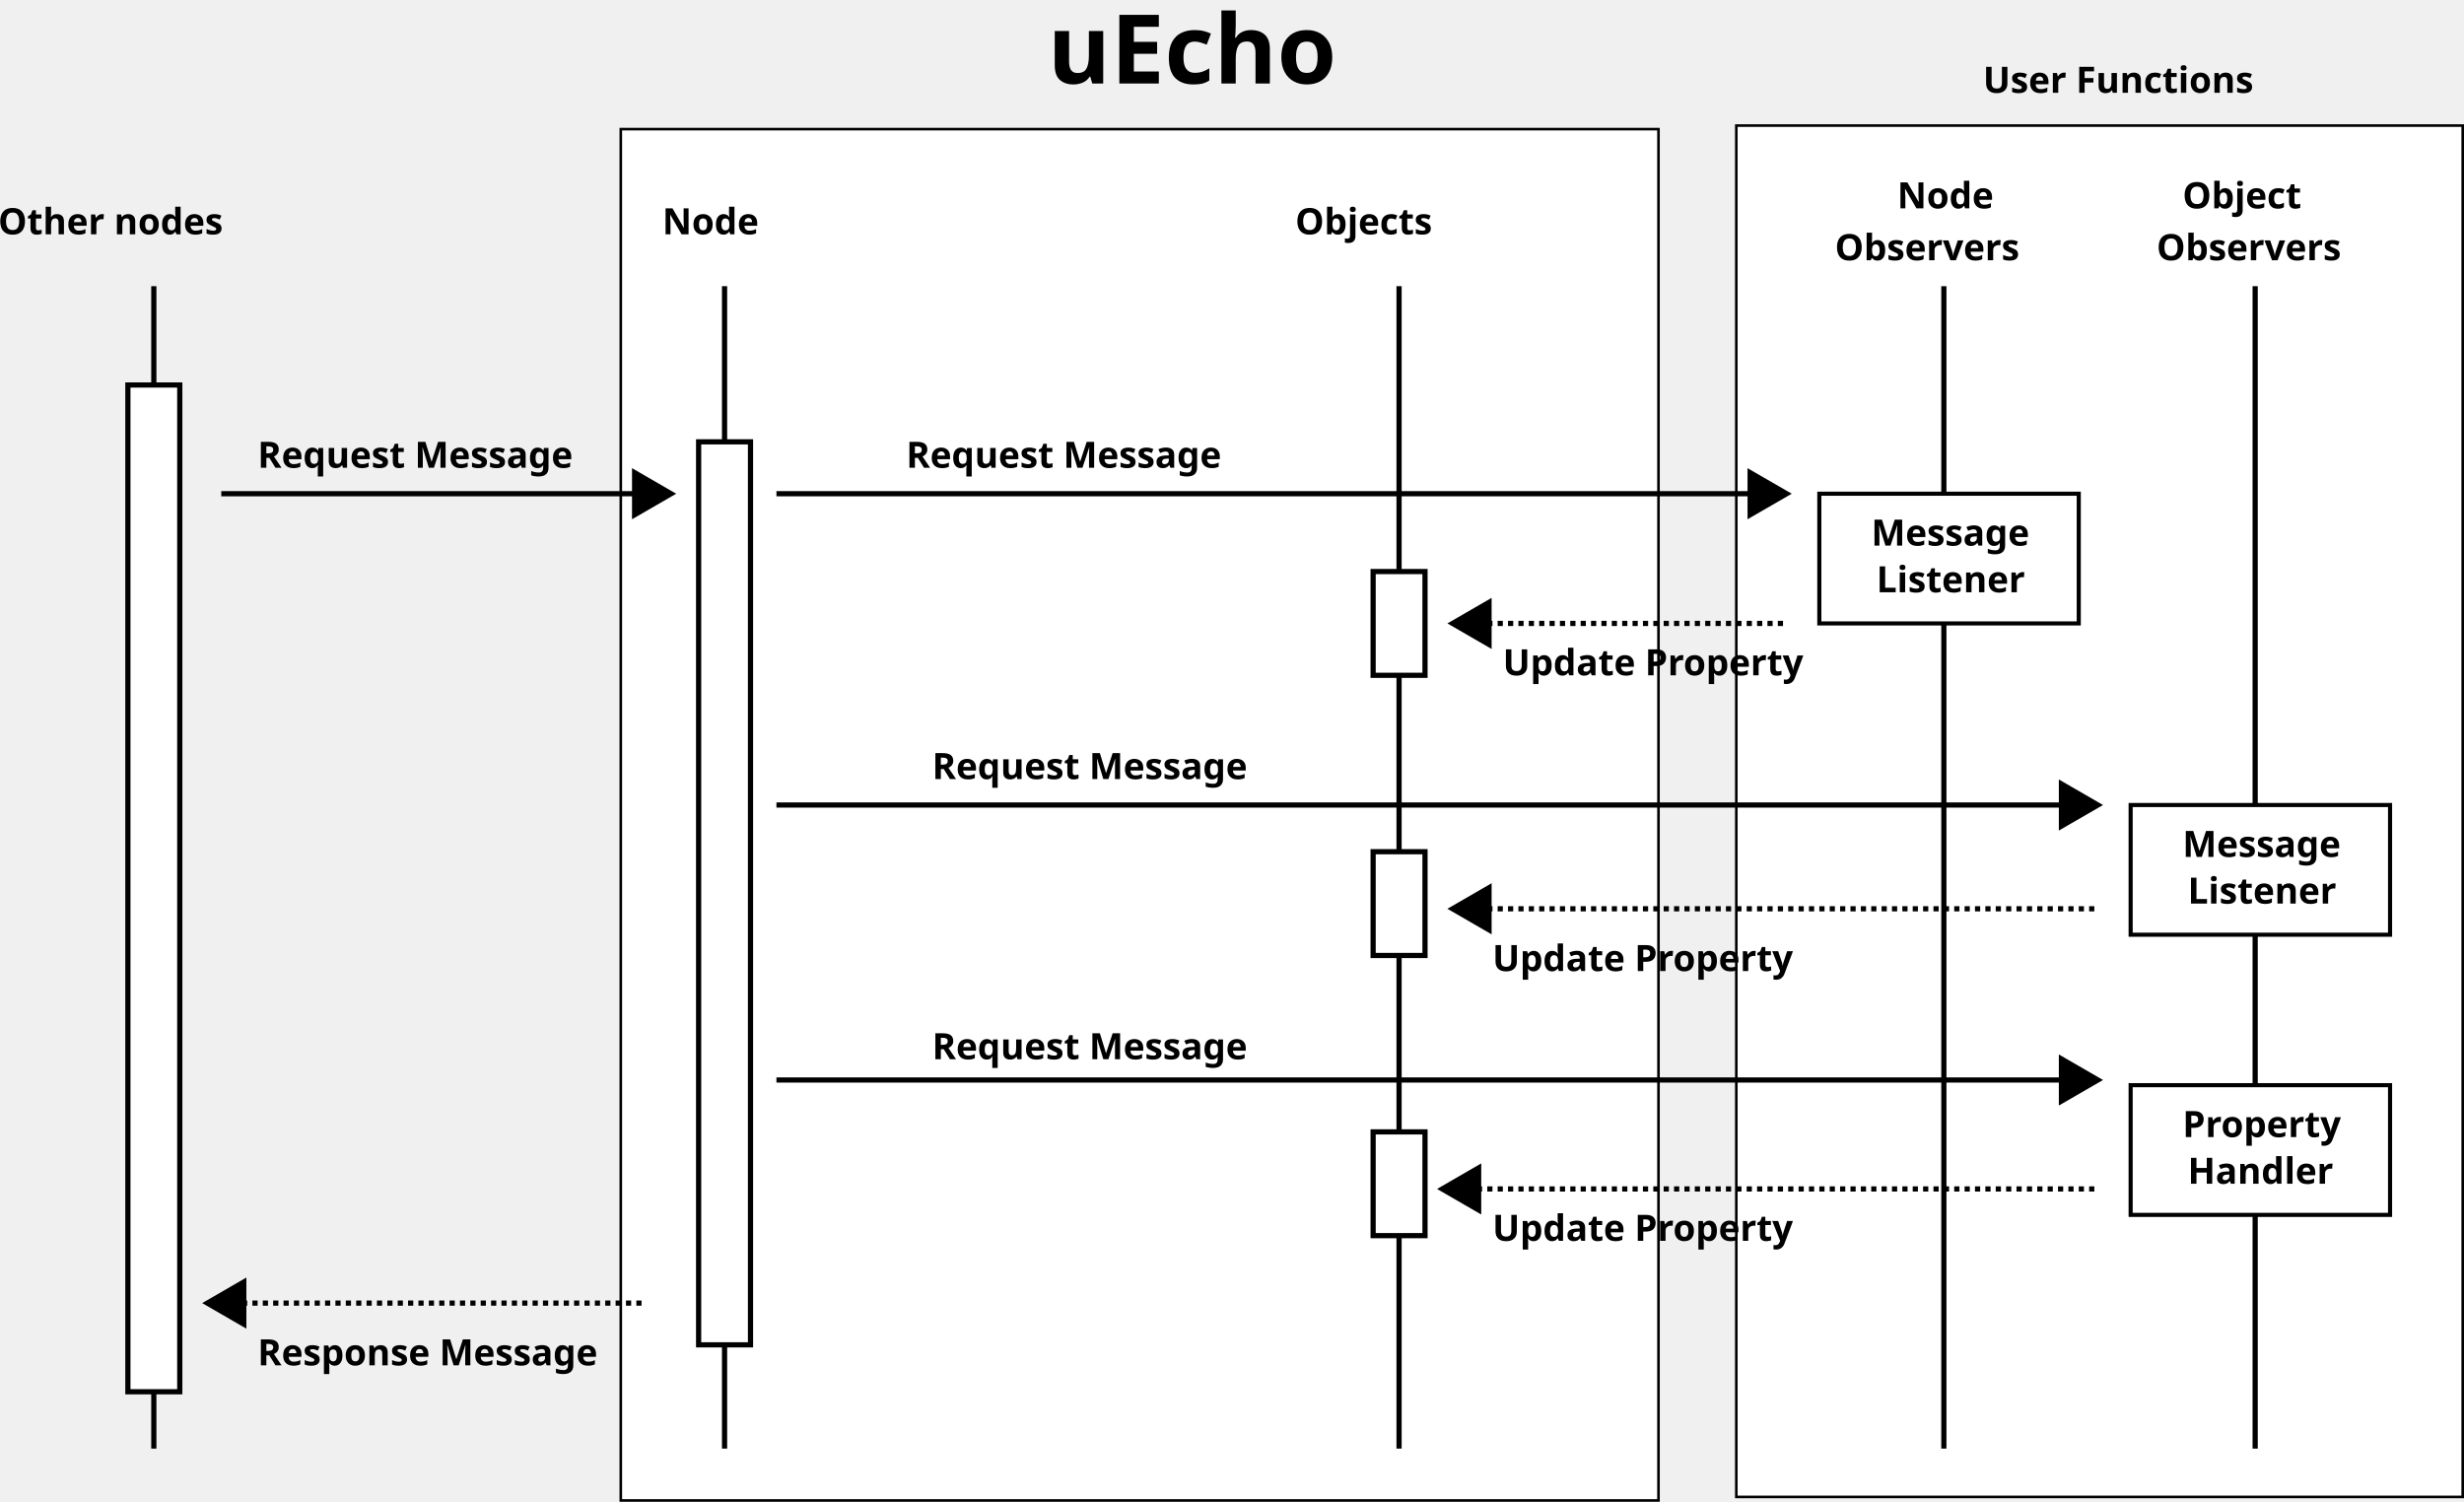
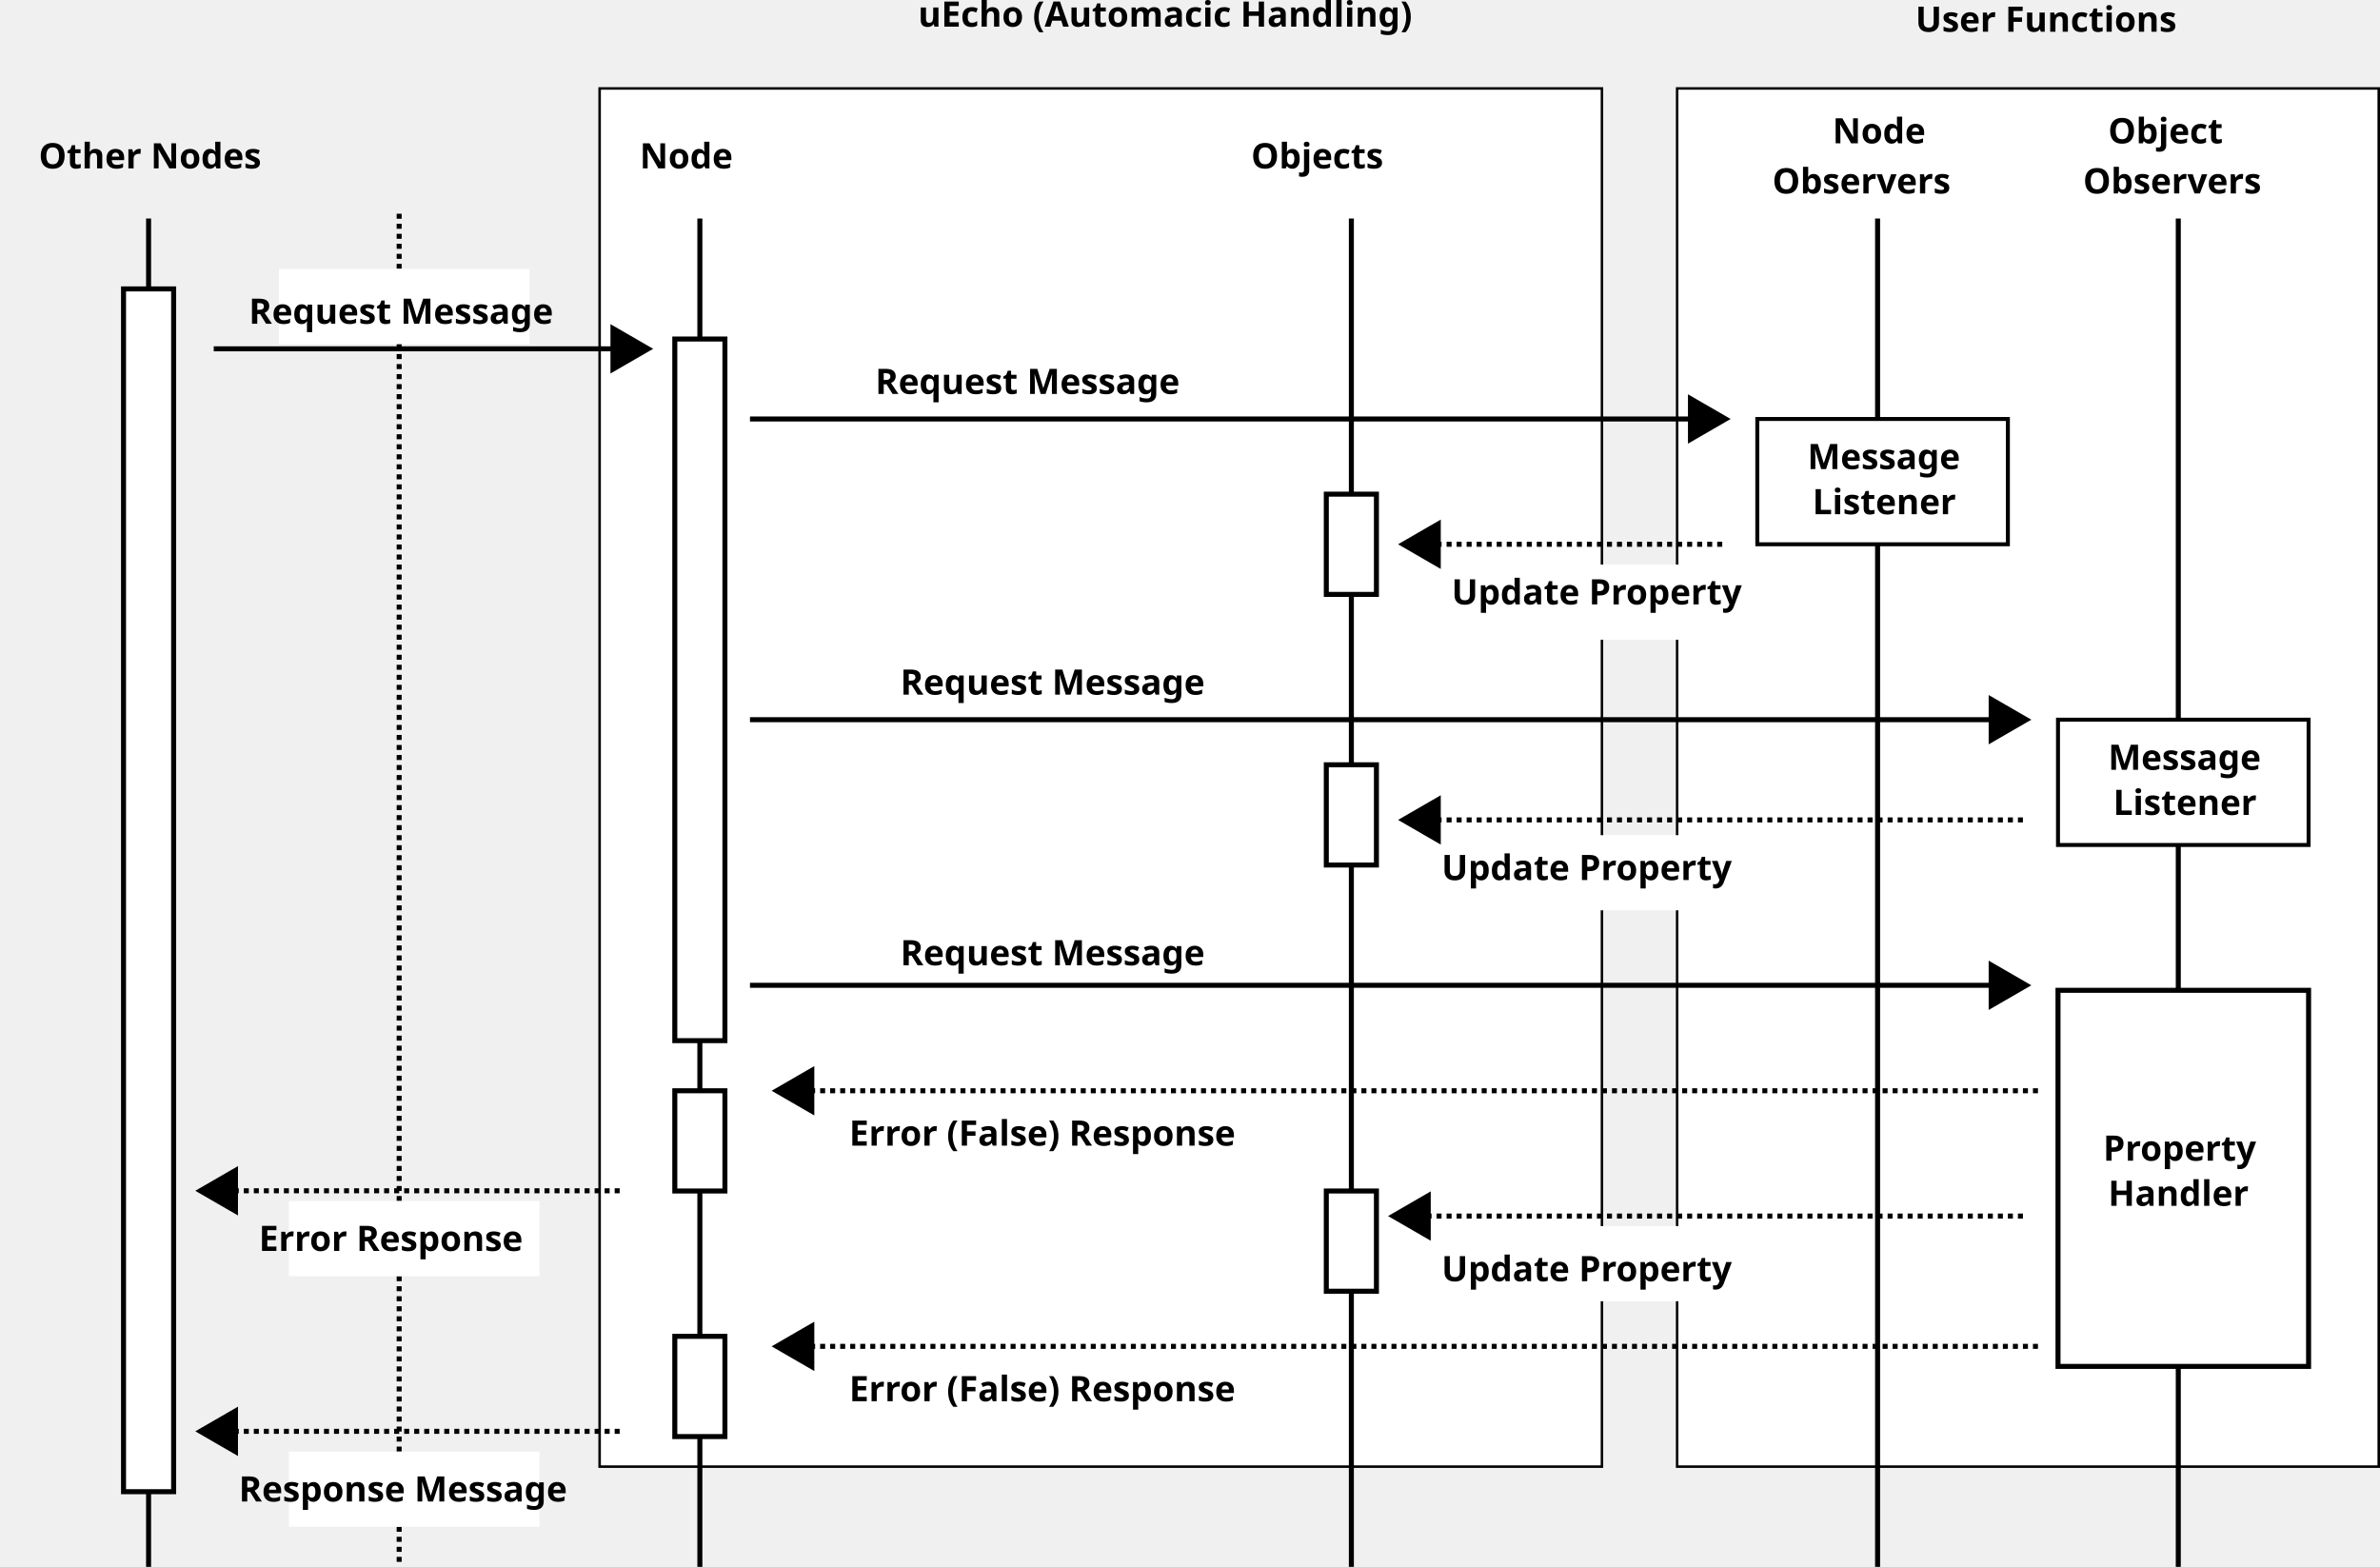
- <svg xmlns="http://www.w3.org/2000/svg" xmlns:xlink="http://www.w3.org/1999/xlink" width="949.796" height="578.909" id="svg2" version="1.1">
+ <svg xmlns="http://www.w3.org/2000/svg" xmlns:xlink="http://www.w3.org/1999/xlink" width="949.796" height="625.294" id="svg2" version="1.1">
  <defs id="defs4">
    <marker orient="auto" refY="0" refX="0" id="TriangleInL" style="overflow:visible">
      <path id="path3957" d="M 5.77,0 -2.88,5 V -5 Z" style="fill-rule:evenodd;stroke:#000000;stroke-width:1pt" transform="scale(-0.8)" />
    </marker>
    <marker orient="auto" refY="0" refX="0" id="TriangleOutL" style="overflow:visible">
      <path id="path3966" d="M 5.77,0 -2.88,5 V -5 Z" style="fill-rule:evenodd;stroke:#000000;stroke-width:1pt" transform="scale(0.8)" />
    </marker>
    <linearGradient id="linearGradient900">
      <stop style="stop-color: #000000;stop-opacity: 1.0;" id="stop901" offset="0" />
      <stop style="stop-color:#ffffff;stop-opacity:1;" id="stop902" offset="1" />
    </linearGradient>
    <linearGradient xlink:href="#linearGradient900" id="linearGradient903" />
    <linearGradient xlink:href="#linearGradient900" id="linearGradient904" />
    <linearGradient xlink:href="#linearGradient900" id="linearGradient905" />
    <linearGradient xlink:href="#linearGradient900" id="linearGradient906" />
    <linearGradient xlink:href="#linearGradient900" id="linearGradient907" />
    <linearGradient id="linearGradient5205">
      <stop id="stop5207" offset="0" style="stop-color:#370000;stop-opacity:1;" />
    </linearGradient>
    <marker style="overflow:visible" id="Arrow1Send" refX="0" refY="0" orient="auto">
      <path transform="matrix(-0.2,0,0,-0.2,-1.2,0)" style="fill-rule:evenodd;stroke:#000000;stroke-width:1pt" d="M 0,0 5,-5 -12.5,0 5,5 Z" id="path3912" />
    </marker>
    <marker style="overflow:visible" id="Arrow2Lend" refX="0" refY="0" orient="auto">
      <path transform="matrix(-1.1,0,0,-1.1,-1.1,0)" d="M 8.719,4.034 -2.207,0.016 8.719,-4.002 c -1.745,2.372 -1.735,5.617 -6e-7,8.035 z" style="fill-rule:evenodd;stroke-width:0.625;stroke-linejoin:round" id="path3918" />
    </marker>
    <marker style="overflow:visible" id="Arrow1Lend" refX="0" refY="0" orient="auto">
      <path transform="matrix(-0.8,0,0,-0.8,-10,0)" style="fill-rule:evenodd;stroke:#000000;stroke-width:1pt" d="M 0,0 5,-5 -12.5,0 5,5 Z" id="path3900" />
    </marker>
    <marker style="overflow:visible" id="Arrow1Mend" refX="0" refY="0" orient="auto">
      <path transform="matrix(-0.4,0,0,-0.4,-4,0)" style="fill-rule:evenodd;stroke:#000000;stroke-width:1pt" d="M 0,0 5,-5 -12.5,0 5,5 Z" id="path3906" />
    </marker>
    <marker style="overflow:visible" id="TriangleOutS" refX="0" refY="0" orient="auto">
      <path transform="scale(0.2)" style="fill-rule:evenodd;stroke:#000000;stroke-width:1pt" d="M 5.77,0 -2.88,5 V -5 Z" id="path4045" />
    </marker>
  </defs>
-   <g id="layer1" transform="translate(-40.7041,57.95789)">
-     <rect style="fill:#ffffff;fill-opacity:1;stroke:#000000;stroke-width:1;stroke-miterlimit:3.988;stroke-dasharray:none;stroke-dashoffset:0;stroke-opacity:1" id="rect5616" width="400" height="528.635" x="280" y="-8.184" />
-     <rect style="fill:#ffffff;fill-opacity:1;stroke:#000000;stroke-width:1;stroke-miterlimit:3.988;stroke-dasharray:none;stroke-dashoffset:0;stroke-opacity:1" id="rect5616-9" width="280" height="528.635" x="710" y="-9.549" />
-     <path style="fill:none;stroke:#000000;stroke-width:2;stroke-linecap:butt;stroke-linejoin:miter;stroke-miterlimit:3.988;stroke-dasharray:none;stroke-opacity:1" d="M 910,52.362 V 500.451" id="path3096" />
-     <path style="fill:none;stroke:#000000;stroke-width:2;stroke-linecap:butt;stroke-linejoin:miter;stroke-miterlimit:3.988;stroke-dasharray:none;stroke-opacity:1" d="M 580,52.362 V 500.451" id="path3046" />
-     <path style="fill:none;stroke:#000000;stroke-width:2;stroke-linecap:butt;stroke-linejoin:miter;stroke-miterlimit:3.988;stroke-dasharray:none;stroke-opacity:1;marker-end:url(#TriangleOutL)" d="M 126,132.362 H 290" id="path3006" />
-     <text xml:space="preserve" style="font-style:normal;font-variant:normal;font-weight:bold;font-stretch:normal;font-size:14px;line-height:125%;font-family:'Source Code Pro';-inkscape-font-specification:'Source Code Pro Bold';text-align:start;letter-spacing:0px;word-spacing:0px;writing-mode:lr-tb;text-anchor:start;fill:#000000;fill-opacity:1;stroke:none" x="40" y="32.362" id="text3008">
-       <tspan id="tspan3010" x="40" y="32.362" style="font-style:normal;font-variant:normal;font-weight:bold;font-stretch:normal;font-size:14px;line-height:125%;font-family:'Source Code Pro';-inkscape-font-specification:'Source Code Pro Bold';text-align:start;writing-mode:lr-tb;text-anchor:start">Other nodes</tspan>
+   <g id="layer1" transform="translate(-40.7041,34.84308)">
+     <rect style="fill:#ffffff;fill-opacity:1;stroke:#000000;stroke-width:1;stroke-miterlimit:3.988;stroke-dasharray:none;stroke-dashoffset:0;stroke-opacity:1" id="rect5616" width="400" height="550" x="280" y="0.451" />
+     <rect style="fill:#ffffff;fill-opacity:1;stroke:#000000;stroke-width:1;stroke-miterlimit:3.988;stroke-dasharray:none;stroke-dashoffset:0;stroke-opacity:1" id="rect5616-9" width="280" height="550" x="710" y="0.451" />
+     <path style="fill:none;stroke:#000000;stroke-width:2;stroke-linecap:butt;stroke-linejoin:miter;stroke-miterlimit:3.988;stroke-dasharray:none;stroke-opacity:1" d="M 910,52.362 V 590.451" id="path3096" />
+     <path style="fill:none;stroke:#000000;stroke-width:2;stroke-linecap:butt;stroke-linejoin:miter;stroke-miterlimit:3.988;stroke-dasharray:none;stroke-opacity:1" d="M 580,52.362 V 590.451" id="path3046" />
+     <path style="fill:none;stroke:#000000;stroke-width:2;stroke-linecap:butt;stroke-linejoin:miter;stroke-miterlimit:3.988;stroke-dasharray:none;stroke-opacity:1;marker-end:url(#TriangleOutL)" d="M 126,104.362 H 290" id="path3006" />
+     <text xml:space="preserve" style="font-style:normal;font-variant:normal;font-weight:bold;font-stretch:normal;font-size:14px;line-height:125%;font-family:'Source Code Pro';-inkscape-font-specification:'Source Code Pro Bold';text-align:start;letter-spacing:0px;word-spacing:0px;writing-mode:lr-tb;text-anchor:start;fill:#000000;fill-opacity:1;stroke:none" x="56.162" y="32.362" id="text3008">
+       <tspan id="tspan3010" x="56.162" y="32.362" style="font-style:normal;font-variant:normal;font-weight:bold;font-stretch:normal;font-size:14px;line-height:125%;font-family:'Source Code Pro';-inkscape-font-specification:'Source Code Pro Bold';text-align:start;writing-mode:lr-tb;text-anchor:start">Other Nodes</tspan>
    </text>
    <text xml:space="preserve" style="font-style:normal;font-variant:normal;font-weight:bold;font-stretch:normal;font-size:14px;line-height:125%;font-family:'Source Code Pro';-inkscape-font-specification:'Source Code Pro Bold';text-align:start;letter-spacing:0px;word-spacing:0px;writing-mode:lr-tb;text-anchor:start;fill:#000000;fill-opacity:1;stroke:none" x="296" y="32.362" id="text3012">
      <tspan id="tspan3014" x="296" y="32.362" style="font-style:normal;font-variant:normal;font-weight:bold;font-stretch:normal;font-size:14px;line-height:125%;font-family:'Source Code Pro';-inkscape-font-specification:'Source Code Pro Bold';text-align:start;writing-mode:lr-tb;text-anchor:start">Node</tspan>
    </text>
    <text xml:space="preserve" style="font-style:normal;font-variant:normal;font-weight:bold;font-stretch:normal;font-size:14px;line-height:125%;font-family:'Source Code Pro';-inkscape-font-specification:'Source Code Pro Bold';text-align:start;letter-spacing:0px;word-spacing:0px;writing-mode:lr-tb;text-anchor:start;fill:#000000;fill-opacity:1;stroke:none" x="540" y="32.362" id="text3016">
      <tspan id="tspan3018" x="540" y="32.362" style="font-style:normal;font-variant:normal;font-weight:bold;font-stretch:normal;font-size:14px;line-height:125%;font-family:'Source Code Pro';-inkscape-font-specification:'Source Code Pro Bold';text-align:start;writing-mode:lr-tb;text-anchor:start">Objects</tspan>
    </text>
    <path id="path3020" d="M 340,252.362 H 840" style="fill:none;stroke:#000000;stroke-width:2;stroke-linecap:butt;stroke-linejoin:miter;stroke-miterlimit:3.988;stroke-dasharray:none;stroke-opacity:1;marker-end:url(#TriangleOutL)" />
-     <path id="path3038" d="M 606,400.362 H 850" style="fill:none;stroke:#000000;stroke-width:2;stroke-linecap:butt;stroke-linejoin:miter;stroke-miterlimit:3.988;stroke-dasharray:2, 2;stroke-dashoffset:0;stroke-opacity:1;marker-start:url(#TriangleInL)" />
-     <path id="path3040" d="M 130,444.362 H 290" style="fill:none;stroke:#000000;stroke-width:2;stroke-linecap:butt;stroke-linejoin:miter;stroke-miterlimit:3.988;stroke-dasharray:2, 2;stroke-dashoffset:0;stroke-opacity:1;marker-start:url(#TriangleInL)" />
-     <path style="fill:none;stroke:#000000;stroke-width:2;stroke-linecap:butt;stroke-linejoin:miter;stroke-miterlimit:3.988;stroke-dasharray:none;stroke-opacity:1" d="M 100,52.362 V 500.451" id="path3042" />
-     <path style="fill:none;stroke:#000000;stroke-width:2;stroke-linecap:butt;stroke-linejoin:miter;stroke-miterlimit:3.988;stroke-dasharray:none;stroke-opacity:1" d="M 320,52.362 V 500.451" id="path3044" />
-     <rect style="fill:#ffffff;fill-opacity:1;stroke:#000000;stroke-width:2;stroke-miterlimit:3.988;stroke-dasharray:none;stroke-dashoffset:0;stroke-opacity:1" id="rect3816" width="20" height="348.089" x="310" y="112.362" />
-     <rect y="90.451" x="90" height="388.089" width="20" id="rect3818" style="fill:#ffffff;fill-opacity:1;stroke:#000000;stroke-width:2;stroke-miterlimit:3.988;stroke-dasharray:none;stroke-dashoffset:0;stroke-opacity:1" />
-     <text xml:space="preserve" style="font-style:normal;font-variant:normal;font-weight:bold;font-stretch:normal;font-size:14px;line-height:125%;font-family:'Source Code Pro';-inkscape-font-specification:'Source Code Pro Bold';text-align:start;letter-spacing:0px;word-spacing:0px;writing-mode:lr-tb;text-anchor:start;fill:#000000;fill-opacity:1;stroke:none" x="140" y="122.362" id="text4638">
-       <tspan id="tspan4640" x="140" y="122.362" style="font-style:normal;font-variant:normal;font-weight:bold;font-stretch:normal;font-size:14px;line-height:125%;font-family:'Source Code Pro';-inkscape-font-specification:'Source Code Pro Bold';text-align:start;writing-mode:lr-tb;text-anchor:start">Request Message</tspan>
-     </text>
-     <text id="text4642" y="468.362" x="140" style="font-style:normal;font-variant:normal;font-weight:bold;font-stretch:normal;font-size:14px;line-height:125%;font-family:'Source Code Pro';-inkscape-font-specification:'Source Code Pro Bold';text-align:start;letter-spacing:0px;word-spacing:0px;writing-mode:lr-tb;text-anchor:start;fill:#000000;fill-opacity:1;stroke:none" xml:space="preserve">
-       <tspan style="font-style:normal;font-variant:normal;font-weight:bold;font-stretch:normal;font-size:14px;line-height:125%;font-family:'Source Code Pro';-inkscape-font-specification:'Source Code Pro Bold';text-align:start;writing-mode:lr-tb;text-anchor:start" y="468.362" x="140" id="tspan4644">Response Message</tspan>
-     </text>
+     <path id="path3038" d="M 606,450.451 H 850" style="fill:none;stroke:#000000;stroke-width:2;stroke-linecap:butt;stroke-linejoin:miter;stroke-miterlimit:3.988;stroke-dasharray:2, 2;stroke-dashoffset:0;stroke-opacity:1;marker-start:url(#TriangleInL)" />
+     <path id="path3040" d="M 130,440.362 H 290" style="fill:none;stroke:#000000;stroke-width:2;stroke-linecap:butt;stroke-linejoin:miter;stroke-miterlimit:3.988;stroke-dasharray:2, 2;stroke-dashoffset:0;stroke-opacity:1;marker-start:url(#TriangleInL)" />
+     <path style="fill:none;stroke:#000000;stroke-width:2;stroke-linecap:butt;stroke-linejoin:miter;stroke-miterlimit:3.988;stroke-dasharray:none;stroke-opacity:1" d="M 100,52.362 V 590.451" id="path3042" />
+     <path style="fill:none;stroke:#000000;stroke-width:2;stroke-linecap:butt;stroke-linejoin:miter;stroke-miterlimit:3.988;stroke-dasharray:none;stroke-opacity:1" d="M 320,52.362 V 590.451" id="path3044" />
+     <rect style="fill:#ffffff;fill-opacity:1;stroke:#000000;stroke-width:2;stroke-miterlimit:3.988;stroke-dasharray:none;stroke-dashoffset:0;stroke-opacity:1" id="rect3816" width="20" height="280" x="310" y="100.451" />
+     <rect y="80.451" x="90" height="480" width="20" id="rect3818" style="fill:#ffffff;fill-opacity:1;stroke:#000000;stroke-width:2;stroke-miterlimit:3.988;stroke-dasharray:none;stroke-dashoffset:0;stroke-opacity:1" />
    <text xml:space="preserve" style="font-style:normal;font-variant:normal;font-weight:bold;font-stretch:normal;font-size:14px;line-height:125%;font-family:'Source Code Pro';-inkscape-font-specification:'Source Code Pro Bold';text-align:start;letter-spacing:0px;word-spacing:0px;writing-mode:lr-tb;text-anchor:start;fill:#000000;fill-opacity:1;stroke:none" x="400" y="350.362" id="text4650">
      <tspan id="tspan4652" x="400" y="350.362" style="font-style:normal;font-variant:normal;font-weight:bold;font-stretch:normal;font-size:14px;line-height:125%;font-family:'Source Code Pro';-inkscape-font-specification:'Source Code Pro Bold';text-align:start;writing-mode:lr-tb;text-anchor:start">Request Message</tspan>
    </text>
-     <text id="text5218" y="420.362" x="616" style="font-style:normal;font-variant:normal;font-weight:bold;font-stretch:normal;font-size:14px;line-height:125%;font-family:'Source Code Pro';-inkscape-font-specification:'Source Code Pro Bold';text-align:start;letter-spacing:0px;word-spacing:0px;writing-mode:lr-tb;text-anchor:start;fill:#000000;fill-opacity:1;stroke:none" xml:space="preserve">
-       <tspan style="font-style:normal;font-variant:normal;font-weight:bold;font-stretch:normal;font-size:14px;line-height:125%;font-family:'Source Code Pro';-inkscape-font-specification:'Source Code Pro Bold';text-align:start;writing-mode:lr-tb;text-anchor:start" y="420.362" x="616" id="tspan5220">Update Property</tspan>
-     </text>
-     <path id="path3043" d="M 790,52.362 V 500.451" style="fill:none;stroke:#000000;stroke-width:2;stroke-linecap:butt;stroke-linejoin:miter;stroke-miterlimit:3.988;stroke-dasharray:none;stroke-opacity:1" />
+     <path id="path3043" d="M 790,52.362 V 590.451" style="fill:none;stroke:#000000;stroke-width:2;stroke-linecap:butt;stroke-linejoin:miter;stroke-miterlimit:3.988;stroke-dasharray:none;stroke-opacity:1" />
    <rect style="fill:#ffffff;fill-opacity:1;stroke:#000000;stroke-width:1.581;stroke-miterlimit:3.988;stroke-dasharray:none;stroke-dashoffset:0;stroke-opacity:1" id="rect3047" width="100" height="50" x="862" y="252.362" />
    <text id="text3049" y="22.362" x="772" style="font-style:normal;font-variant:normal;font-weight:bold;font-stretch:normal;font-size:14px;line-height:125%;font-family:'Source Code Pro';-inkscape-font-specification:'Source Code Pro Bold';text-align:start;letter-spacing:0px;word-spacing:0px;writing-mode:lr-tb;text-anchor:start;fill:#000000;fill-opacity:1;stroke:none" xml:space="preserve">
      <tspan id="tspan3106" style="font-style:normal;font-variant:normal;font-weight:bold;font-stretch:normal;font-size:14px;line-height:125%;font-family:'Source Code Pro';-inkscape-font-specification:'Source Code Pro Bold';text-align:start;writing-mode:lr-tb;text-anchor:start" x="772" y="22.362">Node</tspan>
    </text>
    <text id="text3053" y="272.362" x="882" style="font-style:normal;font-variant:normal;font-weight:bold;font-stretch:normal;font-size:14px;line-height:125%;font-family:'Source Code Pro';-inkscape-font-specification:'Source Code Pro Bold';text-align:start;letter-spacing:0px;word-spacing:0px;writing-mode:lr-tb;text-anchor:start;fill:#000000;fill-opacity:1;stroke:none" xml:space="preserve">
      <tspan style="font-style:normal;font-variant:normal;font-weight:bold;font-stretch:normal;font-size:14px;line-height:125%;font-family:'Source Code Pro';-inkscape-font-specification:'Source Code Pro Bold';text-align:start;writing-mode:lr-tb;text-anchor:start" y="272.362" x="882" id="tspan3055">Message</tspan>
    </text>
    <rect style="fill:#ffffff;fill-opacity:1;stroke:#000000;stroke-width:2;stroke-miterlimit:3.988;stroke-dasharray:none;stroke-dashoffset:0;stroke-opacity:1" id="rect3061" width="20" height="40" x="570" y="270.362" />
    <path style="fill:none;stroke:#000000;stroke-width:2;stroke-linecap:butt;stroke-linejoin:miter;stroke-miterlimit:3.988;stroke-dasharray:2, 2;stroke-dashoffset:0;stroke-opacity:1;marker-start:url(#TriangleInL)" d="M 610,292.362 H 850" id="path3847" />
-     <rect y="378.362" x="570" height="40" width="20" id="rect3849" style="fill:#ffffff;fill-opacity:1;stroke:#000000;stroke-width:2;stroke-miterlimit:3.988;stroke-dasharray:none;stroke-dashoffset:0;stroke-opacity:1" />
-     <text xml:space="preserve" style="font-style:normal;font-variant:normal;font-weight:bold;font-stretch:normal;font-size:14px;line-height:125%;font-family:'Source Code Pro';-inkscape-font-specification:'Source Code Pro Bold';text-align:start;letter-spacing:0px;word-spacing:0px;writing-mode:lr-tb;text-anchor:start;fill:#000000;fill-opacity:1;stroke:none" x="616" y="316.362" id="text3851">
-       <tspan id="tspan3853" x="616" y="316.362" style="font-style:normal;font-variant:normal;font-weight:bold;font-stretch:normal;font-size:14px;line-height:125%;font-family:'Source Code Pro';-inkscape-font-specification:'Source Code Pro Bold';text-align:start;writing-mode:lr-tb;text-anchor:start">Update Property</tspan>
-     </text>
+     <rect y="440.451" x="570" height="40" width="20" id="rect3849" style="fill:#ffffff;fill-opacity:1;stroke:#000000;stroke-width:2;stroke-miterlimit:3.988;stroke-dasharray:none;stroke-dashoffset:0;stroke-opacity:1" />
    <path style="fill:none;stroke:#000000;stroke-width:2;stroke-linecap:butt;stroke-linejoin:miter;stroke-miterlimit:3.988;stroke-dasharray:none;stroke-opacity:1;marker-end:url(#TriangleOutL)" d="M 340,358.362 H 840" id="path3859" />
    <text xml:space="preserve" style="font-style:normal;font-variant:normal;font-weight:bold;font-stretch:normal;font-size:14px;line-height:125%;font-family:'Source Code Pro';-inkscape-font-specification:'Source Code Pro Bold';text-align:start;letter-spacing:0px;word-spacing:0px;writing-mode:lr-tb;text-anchor:start;fill:#000000;fill-opacity:1;stroke:none" x="884" y="290.362" id="text3045">
      <tspan id="tspan3049" x="884" y="290.362">Listener</tspan>
    </text>
-     <rect y="360.362" x="862" height="50" width="100" id="rect3051" style="fill:#ffffff;fill-opacity:1;stroke:#000000;stroke-width:1.581;stroke-miterlimit:3.988;stroke-dasharray:none;stroke-dashoffset:0;stroke-opacity:1" />
-     <text xml:space="preserve" style="font-style:normal;font-variant:normal;font-weight:bold;font-stretch:normal;font-size:14px;line-height:125%;font-family:'Source Code Pro';-inkscape-font-specification:'Source Code Pro Bold';text-align:start;letter-spacing:0px;word-spacing:0px;writing-mode:lr-tb;text-anchor:start;fill:#000000;fill-opacity:1;stroke:none" x="882" y="380.362" id="text3054">
-       <tspan id="tspan3062" x="882" y="380.362">Property</tspan>
+     <rect y="360.362" x="862" height="150.089" width="100" id="rect3051" style="fill:#ffffff;fill-opacity:1;stroke:#000000;stroke-width:2;stroke-miterlimit:3.988;stroke-dasharray:none;stroke-dashoffset:0;stroke-opacity:1" />
+     <text xml:space="preserve" style="font-style:normal;font-variant:normal;font-weight:bold;font-stretch:normal;font-size:14px;line-height:125%;font-family:'Source Code Pro';-inkscape-font-specification:'Source Code Pro Bold';text-align:start;letter-spacing:0px;word-spacing:0px;writing-mode:lr-tb;text-anchor:start;fill:#000000;fill-opacity:1;stroke:none" x="880" y="428.362" id="text3054">
+       <tspan id="tspan3062" x="880" y="428.362">Property</tspan>
    </text>
-     <text id="text3058" y="398.362" x="884" style="font-style:normal;font-variant:normal;font-weight:bold;font-stretch:normal;font-size:14px;line-height:125%;font-family:'Source Code Pro';-inkscape-font-specification:'Source Code Pro Bold';text-align:start;letter-spacing:0px;word-spacing:0px;writing-mode:lr-tb;text-anchor:start;fill:#000000;fill-opacity:1;stroke:none" xml:space="preserve">
-       <tspan y="398.362" x="884" id="tspan3060">Handler</tspan>
+     <text id="text3058" y="446.362" x="882" style="font-style:normal;font-variant:normal;font-weight:bold;font-stretch:normal;font-size:14px;line-height:125%;font-family:'Source Code Pro';-inkscape-font-specification:'Source Code Pro Bold';text-align:start;letter-spacing:0px;word-spacing:0px;writing-mode:lr-tb;text-anchor:start;fill:#000000;fill-opacity:1;stroke:none" xml:space="preserve">
+       <tspan y="446.362" x="882" id="tspan3060">Handler</tspan>
    </text>
    <rect y="132.362" x="742" height="50" width="100" id="rect3068" style="fill:#ffffff;fill-opacity:1;stroke:#000000;stroke-width:1.581;stroke-miterlimit:3.988;stroke-dasharray:none;stroke-dashoffset:0;stroke-opacity:1" />
    <text xml:space="preserve" style="font-style:normal;font-variant:normal;font-weight:bold;font-stretch:normal;font-size:14px;line-height:125%;font-family:'Source Code Pro';-inkscape-font-specification:'Source Code Pro Bold';text-align:start;letter-spacing:0px;word-spacing:0px;writing-mode:lr-tb;text-anchor:start;fill:#000000;fill-opacity:1;stroke:none" x="762" y="152.362" id="text3070">
      <tspan id="tspan3072" x="762" y="152.362" style="font-style:normal;font-variant:normal;font-weight:bold;font-stretch:normal;font-size:14px;line-height:125%;font-family:'Source Code Pro';-inkscape-font-specification:'Source Code Pro Bold';text-align:start;writing-mode:lr-tb;text-anchor:start">Message</tspan>
    </text>
    <text id="text3074" y="170.362" x="764" style="font-style:normal;font-variant:normal;font-weight:bold;font-stretch:normal;font-size:14px;line-height:125%;font-family:'Source Code Pro';-inkscape-font-specification:'Source Code Pro Bold';text-align:start;letter-spacing:0px;word-spacing:0px;writing-mode:lr-tb;text-anchor:start;fill:#000000;fill-opacity:1;stroke:none" xml:space="preserve">
      <tspan y="170.362" x="764" id="tspan3076">Listener</tspan>
    </text>
    <path style="fill:none;stroke:#000000;stroke-width:2;stroke-linecap:butt;stroke-linejoin:miter;stroke-miterlimit:3.988;stroke-dasharray:none;stroke-opacity:1;marker-end:url(#TriangleOutL)" d="M 340,132.362 H 720" id="path3078" />
    <rect y="162.362" x="570" height="40" width="20" id="rect3080" style="fill:#ffffff;fill-opacity:1;stroke:#000000;stroke-width:2;stroke-miterlimit:3.988;stroke-dasharray:none;stroke-dashoffset:0;stroke-opacity:1" />
    <path style="fill:none;stroke:#000000;stroke-width:2;stroke-linecap:butt;stroke-linejoin:miter;stroke-miterlimit:3.988;stroke-dasharray:2, 2;stroke-dashoffset:0;stroke-opacity:1;marker-start:url(#TriangleInL)" d="M 610,182.362 H 730" id="path3084" />
    <text xml:space="preserve" style="font-style:normal;font-variant:normal;font-weight:bold;font-stretch:normal;font-size:14px;line-height:125%;font-family:'Source Code Pro';-inkscape-font-specification:'Source Code Pro Bold';text-align:start;letter-spacing:0px;word-spacing:0px;writing-mode:lr-tb;text-anchor:start;fill:#000000;fill-opacity:1;stroke:none" x="872" y="42.362" id="text3098">
      <tspan id="tspan3100" x="872" y="42.362" style="font-style:normal;font-variant:normal;font-weight:bold;font-stretch:normal;font-size:14px;line-height:125%;font-family:'Source Code Pro';-inkscape-font-specification:'Source Code Pro Bold';text-align:start;writing-mode:lr-tb;text-anchor:start">Observers</tspan>
    </text>
    <text xml:space="preserve" style="font-style:normal;font-variant:normal;font-weight:bold;font-stretch:normal;font-size:14px;line-height:125%;font-family:'Source Code Pro';-inkscape-font-specification:'Source Code Pro Bold';text-align:start;letter-spacing:0px;word-spacing:0px;writing-mode:lr-tb;text-anchor:start;fill:#000000;fill-opacity:1;stroke:none" x="748" y="42.362" id="text3102">
      <tspan id="tspan3104" x="748" y="42.362" style="font-style:normal;font-variant:normal;font-weight:bold;font-stretch:normal;font-size:14px;line-height:125%;font-family:'Source Code Pro';-inkscape-font-specification:'Source Code Pro Bold';text-align:start;writing-mode:lr-tb;text-anchor:start">Observers</tspan>
    </text>
    <text xml:space="preserve" style="font-style:normal;font-variant:normal;font-weight:bold;font-stretch:normal;font-size:14px;line-height:125%;font-family:'Source Code Pro';-inkscape-font-specification:'Source Code Pro Bold';text-align:start;letter-spacing:0px;word-spacing:0px;writing-mode:lr-tb;text-anchor:start;fill:#000000;fill-opacity:1;stroke:none" x="882" y="22.362" id="text3108">
      <tspan style="font-style:normal;font-variant:normal;font-weight:bold;font-stretch:normal;font-size:14px;line-height:125%;font-family:'Source Code Pro';-inkscape-font-specification:'Source Code Pro Bold';text-align:start;writing-mode:lr-tb;text-anchor:start" id="tspan3110" x="882" y="22.362">Object</tspan>
    </text>
    <text xml:space="preserve" style="font-style:normal;font-variant:normal;font-weight:bold;font-stretch:normal;font-size:14px;line-height:125%;font-family:'Source Code Pro';-inkscape-font-specification:'Source Code Pro Bold';text-align:start;letter-spacing:0px;word-spacing:0px;writing-mode:lr-tb;text-anchor:start;fill:#000000;fill-opacity:1;stroke:none" x="390" y="122.362" id="text3114">
      <tspan id="tspan3116" x="390" y="122.362" style="font-style:normal;font-variant:normal;font-weight:bold;font-stretch:normal;font-size:14px;line-height:125%;font-family:'Source Code Pro';-inkscape-font-specification:'Source Code Pro Bold';text-align:start;writing-mode:lr-tb;text-anchor:start">Request Message</tspan>
    </text>
-     <text id="text3910" y="202.362" x="620" style="font-style:normal;font-variant:normal;font-weight:bold;font-stretch:normal;font-size:14px;line-height:125%;font-family:'Source Code Pro';-inkscape-font-specification:'Source Code Pro Bold';text-align:start;letter-spacing:0px;word-spacing:0px;writing-mode:lr-tb;text-anchor:start;fill:#000000;fill-opacity:1;stroke:none" xml:space="preserve">
-       <tspan style="font-style:normal;font-variant:normal;font-weight:bold;font-stretch:normal;font-size:14px;line-height:125%;font-family:'Source Code Pro';-inkscape-font-specification:'Source Code Pro Bold';text-align:start;writing-mode:lr-tb;text-anchor:start" y="202.362" x="620" id="tspan3912">Update Property</tspan>
-     </text>
    <text id="text3858" y="242.362" x="400" style="font-style:normal;font-variant:normal;font-weight:bold;font-stretch:normal;font-size:14px;line-height:125%;font-family:'Source Code Pro';-inkscape-font-specification:'Source Code Pro Bold';text-align:start;letter-spacing:0px;word-spacing:0px;writing-mode:lr-tb;text-anchor:start;fill:#000000;fill-opacity:1;stroke:none" xml:space="preserve">
      <tspan style="font-style:normal;font-variant:normal;font-weight:bold;font-stretch:normal;font-size:14px;line-height:125%;font-family:'Source Code Pro';-inkscape-font-specification:'Source Code Pro Bold';text-align:start;writing-mode:lr-tb;text-anchor:start" y="242.362" x="400" id="tspan3860">Request Message</tspan>
    </text>
-     <g id="g3205" transform="matrix(0.2058003,0,0,0.2058003,404.0245,-57.9579)">
-       <g transform="translate(-137.6936,48.40794)" id="layer1-3">
-         <text id="text3013" y="107.973" x="334.397" style="font-style:normal;font-variant:normal;font-weight:900;font-stretch:normal;font-size:200px;line-height:125%;font-family:'Source Code Pro';-inkscape-font-specification:'Source Code Pro Heavy';text-align:start;letter-spacing:0px;word-spacing:0px;writing-mode:lr-tb;text-anchor:start;fill:#000000;fill-opacity:1;stroke:none" xml:space="preserve">
-           <tspan style="font-size:180px" y="107.973" x="334.397" id="tspan3021">uEcho</tspan>
-         </text>
-         <flowRoot style="font-style:normal;font-weight:normal;font-size:40px;line-height:125%;font-family:Sans;letter-spacing:0px;word-spacing:0px;fill:#000000;fill-opacity:1;stroke:none" id="flowRoot3817" xml:space="preserve">
-           <flowRegion id="flowRegion3819">
-             <rect y="-28.962" x="-38.554" height="290.069" width="287.316" id="rect3821" />
-           </flowRegion>
-           <flowPara id="flowPara3823" />
-         </flowRoot>
-       </g>
-       <g transform="translate(277.3159,199.7701)" id="layer2">
-         <path transform="matrix(2.164742,0,0,2.164742,409.7121,150.7881)" id="path4090" style="fill:none;stroke:#000000;stroke-width:6.929;stroke-miterlimit:4;stroke-dasharray:none;stroke-opacity:1" cx="-282.51" cy="-111.5" r="27.5" />
-         <path transform="matrix(1.26063,0,0,1.26063,142.7663,65.56028)" id="path4138" style="fill:none;stroke:#000000;stroke-width:11.899;stroke-miterlimit:4;stroke-dasharray:none;stroke-opacity:1" cx="-287.51" cy="-111.5" r="27.5" />
-         <path transform="matrix(3.064369,0,0,3.064369,680.1679,233.6772)" id="path3815" style="fill:none;stroke:#000000;stroke-width:4.895;stroke-miterlimit:4;stroke-dasharray:none;stroke-opacity:1" cx="-282.51" cy="-111.5" r="27.5" />
-       </g>
-     </g>
    <text xml:space="preserve" style="font-style:normal;font-variant:normal;font-weight:bold;font-stretch:normal;font-size:14px;line-height:125%;font-family:'Source Code Pro';-inkscape-font-specification:'Source Code Pro Bold';text-align:start;letter-spacing:0px;word-spacing:0px;writing-mode:lr-tb;text-anchor:start;fill:#000000;fill-opacity:1;stroke:none" x="805.107" y="-22.186" id="text6819">
      <tspan id="tspan6817" x="805.107" y="-22.186" style="font-style:normal;font-variant:normal;font-weight:bold;font-stretch:normal;font-size:14px;line-height:125%;font-family:'Source Code Pro';-inkscape-font-specification:'Source Code Pro Bold';text-align:start;writing-mode:lr-tb;text-anchor:start">User Functions</tspan>
    </text>
+     <text xml:space="preserve" style="font-style:normal;font-variant:normal;font-weight:bold;font-stretch:normal;font-size:14px;line-height:125%;font-family:'Source Code Pro';-inkscape-font-specification:'Source Code Pro Bold';text-align:start;letter-spacing:0px;word-spacing:0px;writing-mode:lr-tb;text-anchor:start;fill:#000000;fill-opacity:1;stroke:none" x="407.107" y="-24.206" id="text4309">
+       <tspan id="tspan4307" x="407.107" y="-24.206" style="font-style:normal;font-variant:normal;font-weight:bold;font-stretch:normal;font-size:14px;line-height:125%;font-family:'Source Code Pro';-inkscape-font-specification:'Source Code Pro Bold';text-align:start;writing-mode:lr-tb;text-anchor:start">uEcho (Automacic Handling)</tspan>
+     </text>
+     <path id="path7302" d="M 360,400.451 H 854" style="fill:none;stroke:#000000;stroke-width:2;stroke-linecap:butt;stroke-linejoin:miter;stroke-miterlimit:3.988;stroke-dasharray:2, 2;stroke-dashoffset:0;stroke-opacity:1;marker-start:url(#TriangleInL)" />
+     <text id="text7306" y="422.35" x="379.584" style="font-style:normal;font-variant:normal;font-weight:bold;font-stretch:normal;font-size:14px;line-height:125%;font-family:'Source Code Pro';-inkscape-font-specification:'Source Code Pro Bold';text-align:start;letter-spacing:0px;word-spacing:0px;writing-mode:lr-tb;text-anchor:start;fill:#000000;fill-opacity:1;stroke:none" xml:space="preserve">
+       <tspan style="font-style:normal;font-variant:normal;font-weight:bold;font-stretch:normal;font-size:14px;line-height:125%;font-family:'Source Code Pro';-inkscape-font-specification:'Source Code Pro Bold';text-align:start;writing-mode:lr-tb;text-anchor:start" y="422.35" x="379.584" id="tspan7304">Error (False) Response</tspan>
+     </text>
+     <path id="path10221" d="M 360,502.451 H 854" style="fill:none;stroke:#000000;stroke-width:2;stroke-linecap:butt;stroke-linejoin:miter;stroke-miterlimit:3.988;stroke-dasharray:2, 2;stroke-dashoffset:0;stroke-opacity:1;marker-start:url(#TriangleInL)" />
+     <text id="text10225" y="524.35" x="379.584" style="font-style:normal;font-variant:normal;font-weight:bold;font-stretch:normal;font-size:14px;line-height:125%;font-family:'Source Code Pro';-inkscape-font-specification:'Source Code Pro Bold';text-align:start;letter-spacing:0px;word-spacing:0px;writing-mode:lr-tb;text-anchor:start;fill:#000000;fill-opacity:1;stroke:none" xml:space="preserve">
+       <tspan style="font-style:normal;font-variant:normal;font-weight:bold;font-stretch:normal;font-size:14px;line-height:125%;font-family:'Source Code Pro';-inkscape-font-specification:'Source Code Pro Bold';text-align:start;writing-mode:lr-tb;text-anchor:start" y="524.35" x="379.584" id="tspan10223">Error (False) Response</tspan>
+     </text>
+     <path id="path10227" d="M 130,536.362 H 290" style="fill:none;stroke:#000000;stroke-width:2;stroke-linecap:butt;stroke-linejoin:miter;stroke-miterlimit:3.988;stroke-dasharray:2, 2;stroke-dashoffset:0;stroke-opacity:1;marker-start:url(#TriangleInL)" />
+     <rect style="fill:#ffffff;fill-opacity:1;stroke:#000000;stroke-width:2;stroke-miterlimit:3.988;stroke-dasharray:none;stroke-dashoffset:0;stroke-opacity:1" id="rect10233" width="20" height="40" x="310" y="400.451" />
+     <rect style="fill:#ffffff;fill-opacity:1;stroke:#000000;stroke-width:2;stroke-miterlimit:3.988;stroke-dasharray:none;stroke-dashoffset:0;stroke-opacity:1" id="rect10235" width="20" height="40" x="310" y="498.451" />
+     <path style="fill:none;stroke:#000000;stroke-width:2;stroke-linecap:butt;stroke-linejoin:miter;stroke-miterlimit:3.988;stroke-dasharray:2,2;stroke-opacity:1;stroke-dashoffset:0" d="M 200,50.451 V 588.54" id="path10475" />
+     <rect style="fill:#ffffff;fill-opacity:1;stroke:none;stroke-width:1.225;stroke-miterlimit:3.988;stroke-dasharray:none;stroke-dashoffset:0;stroke-opacity:1" id="rect11701" width="100" height="30" x="152" y="72.451" />
+     <rect style="fill:#ffffff;fill-opacity:1;stroke:none;stroke-width:1.225;stroke-miterlimit:3.988;stroke-dasharray:none;stroke-dashoffset:0;stroke-opacity:1" id="rect11721" width="100" height="30" x="156" y="444.451" />
+     <rect style="fill:#ffffff;fill-opacity:1;stroke:none;stroke-width:1.225;stroke-miterlimit:3.988;stroke-dasharray:none;stroke-dashoffset:0;stroke-opacity:1" id="rect11723" width="100" height="30" x="156" y="544.451" />
+     <rect style="fill:#ffffff;fill-opacity:1;stroke:none;stroke-width:1.225;stroke-miterlimit:3.988;stroke-dasharray:none;stroke-dashoffset:0;stroke-opacity:1" id="rect11725" width="100" height="30" x="660" y="454.451" />
+     <rect style="fill:#ffffff;fill-opacity:1;stroke:none;stroke-width:1.225;stroke-miterlimit:3.988;stroke-dasharray:none;stroke-dashoffset:0;stroke-opacity:1" id="rect11727" width="100" height="30" x="660" y="298.451" />
+     <rect style="fill:#ffffff;fill-opacity:1;stroke:none;stroke-width:1.225;stroke-miterlimit:3.988;stroke-dasharray:none;stroke-dashoffset:0;stroke-opacity:1" id="rect11729" width="100" height="30" x="650" y="190.451" />
+     <text xml:space="preserve" style="font-style:normal;font-variant:normal;font-weight:bold;font-stretch:normal;font-size:14px;line-height:125%;font-family:'Source Code Pro';-inkscape-font-specification:'Source Code Pro Bold';text-align:start;letter-spacing:0px;word-spacing:0px;writing-mode:lr-tb;text-anchor:start;fill:#000000;fill-opacity:1;stroke:none" x="140" y="94.362" id="text4638">
+       <tspan id="tspan4640" x="140" y="94.362" style="font-style:normal;font-variant:normal;font-weight:bold;font-stretch:normal;font-size:14px;line-height:125%;font-family:'Source Code Pro';-inkscape-font-specification:'Source Code Pro Bold';text-align:start;writing-mode:lr-tb;text-anchor:start">Request Message</tspan>
+     </text>
+     <text id="text4642" y="464.362" x="144" style="font-style:normal;font-variant:normal;font-weight:bold;font-stretch:normal;font-size:14px;line-height:125%;font-family:'Source Code Pro';-inkscape-font-specification:'Source Code Pro Bold';text-align:start;letter-spacing:0px;word-spacing:0px;writing-mode:lr-tb;text-anchor:start;fill:#000000;fill-opacity:1;stroke:none" xml:space="preserve">
+       <tspan style="font-style:normal;font-variant:normal;font-weight:bold;font-stretch:normal;font-size:14px;line-height:125%;font-family:'Source Code Pro';-inkscape-font-specification:'Source Code Pro Bold';text-align:start;writing-mode:lr-tb;text-anchor:start" y="464.362" x="144" id="tspan4644">Error Response</tspan>
+     </text>
+     <text id="text5218" y="476.451" x="616" style="font-style:normal;font-variant:normal;font-weight:bold;font-stretch:normal;font-size:14px;line-height:125%;font-family:'Source Code Pro';-inkscape-font-specification:'Source Code Pro Bold';text-align:start;letter-spacing:0px;word-spacing:0px;writing-mode:lr-tb;text-anchor:start;fill:#000000;fill-opacity:1;stroke:none" xml:space="preserve">
+       <tspan style="font-style:normal;font-variant:normal;font-weight:bold;font-stretch:normal;font-size:14px;line-height:125%;font-family:'Source Code Pro';-inkscape-font-specification:'Source Code Pro Bold';text-align:start;writing-mode:lr-tb;text-anchor:start" y="476.451" x="616" id="tspan5220">Update Property</tspan>
+     </text>
+     <text xml:space="preserve" style="font-style:normal;font-variant:normal;font-weight:bold;font-stretch:normal;font-size:14px;line-height:125%;font-family:'Source Code Pro';-inkscape-font-specification:'Source Code Pro Bold';text-align:start;letter-spacing:0px;word-spacing:0px;writing-mode:lr-tb;text-anchor:start;fill:#000000;fill-opacity:1;stroke:none" x="616" y="316.362" id="text3851">
+       <tspan id="tspan3853" x="616" y="316.362" style="font-style:normal;font-variant:normal;font-weight:bold;font-stretch:normal;font-size:14px;line-height:125%;font-family:'Source Code Pro';-inkscape-font-specification:'Source Code Pro Bold';text-align:start;writing-mode:lr-tb;text-anchor:start">Update Property</tspan>
+     </text>
+     <text id="text3910" y="206.362" x="620" style="font-style:normal;font-variant:normal;font-weight:bold;font-stretch:normal;font-size:14px;line-height:125%;font-family:'Source Code Pro';-inkscape-font-specification:'Source Code Pro Bold';text-align:start;letter-spacing:0px;word-spacing:0px;writing-mode:lr-tb;text-anchor:start;fill:#000000;fill-opacity:1;stroke:none" xml:space="preserve">
+       <tspan style="font-style:normal;font-variant:normal;font-weight:bold;font-stretch:normal;font-size:14px;line-height:125%;font-family:'Source Code Pro';-inkscape-font-specification:'Source Code Pro Bold';text-align:start;writing-mode:lr-tb;text-anchor:start" y="206.362" x="620" id="tspan3912">Update Property</tspan>
+     </text>
+     <text id="text10231" y="564.362" x="136" style="font-style:normal;font-variant:normal;font-weight:bold;font-stretch:normal;font-size:14px;line-height:125%;font-family:'Source Code Pro';-inkscape-font-specification:'Source Code Pro Bold';text-align:start;letter-spacing:0px;word-spacing:0px;writing-mode:lr-tb;text-anchor:start;fill:#000000;fill-opacity:1;stroke:none" xml:space="preserve">
+       <tspan style="font-style:normal;font-variant:normal;font-weight:bold;font-stretch:normal;font-size:14px;line-height:125%;font-family:'Source Code Pro';-inkscape-font-specification:'Source Code Pro Bold';text-align:start;writing-mode:lr-tb;text-anchor:start" y="564.362" x="136" id="tspan10229">Response Message</tspan>
+     </text>
  </g>
</svg>
